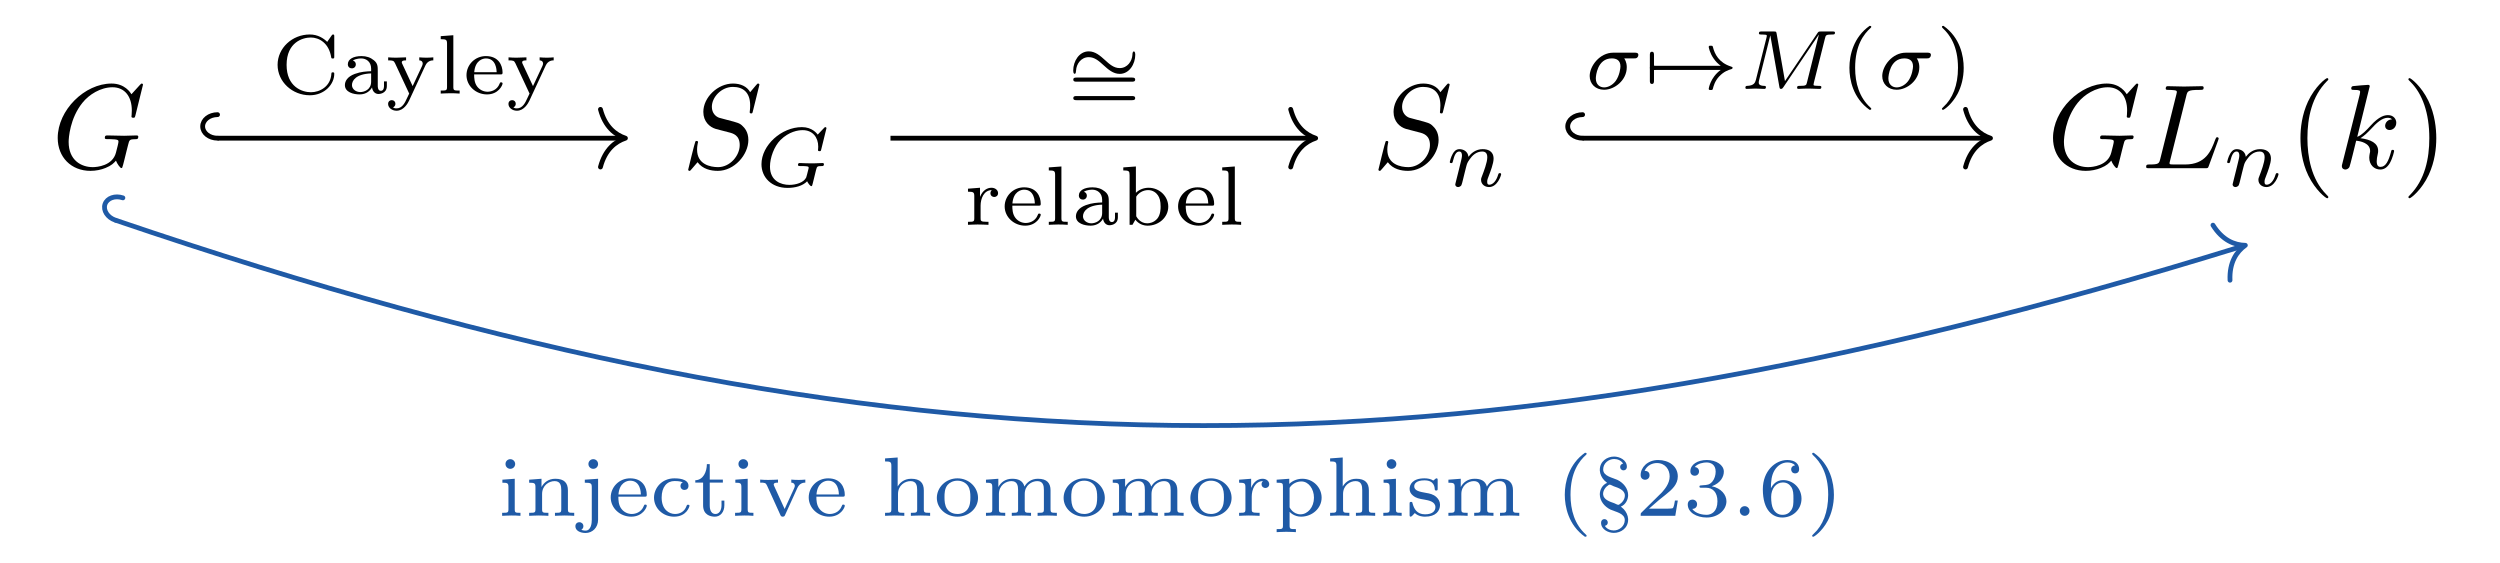
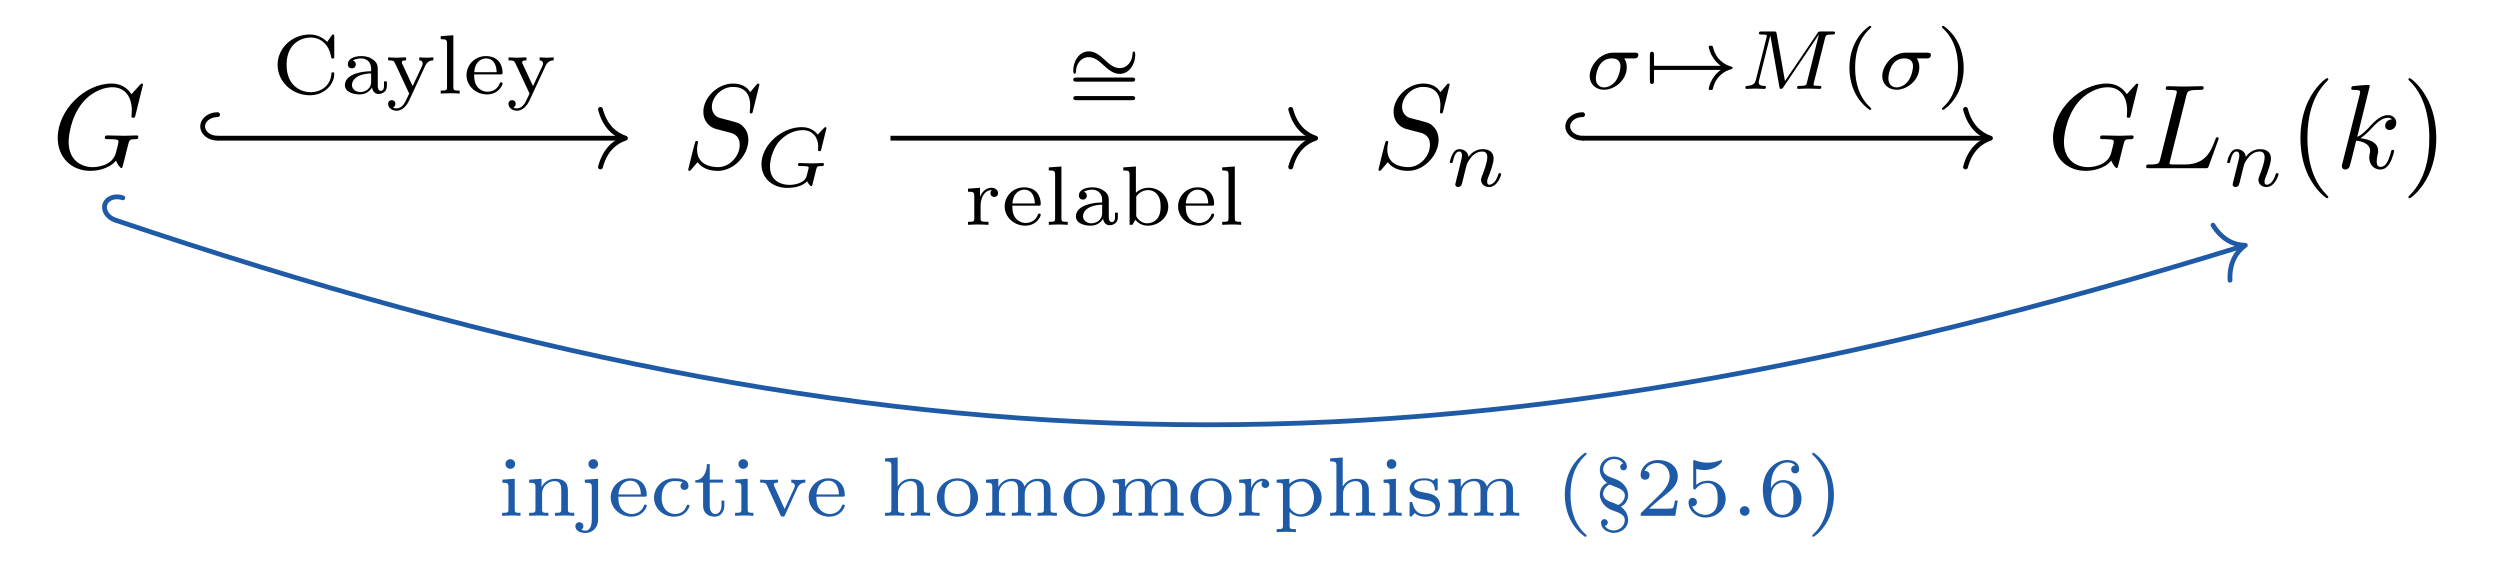
<svg xmlns="http://www.w3.org/2000/svg" version="1.1" width="311.059pt" height="70.014pt" viewBox="-69.011 -69.011 207.373 46.676" data-scale="1.5">
  <defs />
  <g id="page1">
    <g stroke-miterlimit="10" transform="translate(34.67513,-57.54867)scale(0.996264,-0.996264)">
      <g fill="#000" stroke="#000">
        <g stroke-width="0.4">
          <g transform="translate(-104.0752,-2.5)">
            <g stroke="none" transform="scale(-1.00375,1.00375)translate(34.67513,-57.54867)scale(-1,-1)">
              <g stroke="#000" stroke-miterlimit="10" transform="translate(42.88114,-57.54867)scale(0.996264,-0.996264)">
                <g transform="translate(-3.93124,0.0)">
                  <g stroke="none" transform="scale(-1.00375,1.00375)translate(42.88114,-57.54867)scale(-1,-1)">
                    <g fill="#000">
                      <g stroke="none">
                        <path d="M50.453-64.473C50.453-64.503 50.433-64.572 50.343-64.572C50.313-64.572 50.303-64.562 50.194-64.453L49.496-63.686C49.407-63.825 48.948-64.572 47.843-64.572C45.621-64.572 43.379-62.371 43.379-60.059C43.379-58.475 44.485-57.329 46.099-57.329C46.537-57.329 46.986-57.419 47.344-57.569C47.843-57.768 48.032-57.977 48.211-58.176C48.301-57.927 48.56-57.559 48.659-57.559C48.709-57.559 48.729-57.589 48.729-57.598C48.749-57.618 48.849-57.997 48.899-58.206L49.088-58.973C49.128-59.143 49.178-59.312 49.217-59.481C49.327-59.93 49.337-59.95 49.905-59.96C49.955-59.96 50.064-59.97 50.064-60.159C50.064-60.229 50.014-60.268 49.935-60.268C49.706-60.268 49.118-60.239 48.889-60.239C48.58-60.239 47.803-60.268 47.494-60.268C47.404-60.268 47.285-60.268 47.285-60.069C47.285-59.96 47.364-59.96 47.584-59.96C47.593-59.96 47.882-59.96 48.112-59.94C48.371-59.91 48.42-59.88 48.42-59.75C48.42-59.661 48.311-59.212 48.211-58.844C47.932-57.748 46.637-57.638 46.288-57.638C45.332-57.638 44.286-58.206 44.286-59.73C44.286-60.039 44.386-61.683 45.432-62.978C45.97-63.656 46.936-64.263 47.922-64.263C48.938-64.263 49.526-63.496 49.526-62.341C49.526-61.942 49.496-61.932 49.496-61.833S49.606-61.733 49.646-61.733C49.775-61.733 49.775-61.753 49.825-61.932L50.453-64.473Z" />
                      </g>
                    </g>
                  </g>
                </g>
              </g>
              <g stroke="#000" stroke-miterlimit="10" transform="translate(97.64716,-57.54867)scale(0.996264,-0.996264)">
                <g transform="translate(-6.42896,0.0)">
                  <g stroke="none" transform="scale(-1.00375,1.00375)translate(97.64716,-57.54867)scale(-1,-1)">
                    <g fill="#000">
                      <g stroke="none">
                        <path d="M104.073-64.473C104.073-64.503 104.053-64.572 103.963-64.572C103.914-64.572 103.904-64.562 103.784-64.423L103.306-63.855C103.047-64.323 102.529-64.572 101.881-64.572C100.616-64.572 99.421-63.427 99.421-62.221C99.421-61.414 99.949-60.956 100.457-60.806L101.523-60.528C101.891-60.438 102.439-60.288 102.439-59.471C102.439-58.575 101.622-57.638 100.646-57.638C100.008-57.638 98.902-57.858 98.902-59.093C98.902-59.332 98.952-59.571 98.962-59.631C98.972-59.671 98.982-59.681 98.982-59.701C98.982-59.8 98.912-59.81 98.863-59.81S98.793-59.8 98.763-59.77C98.723-59.73 98.165-57.459 98.165-57.429C98.165-57.369 98.215-57.329 98.275-57.329C98.325-57.329 98.335-57.339 98.454-57.479L98.942-58.047C99.371-57.469 100.048-57.329 100.626-57.329C101.981-57.329 103.156-58.655 103.156-59.89C103.156-60.577 102.818-60.916 102.668-61.056C102.439-61.285 102.29-61.325 101.403-61.554C101.184-61.613 100.825-61.713 100.736-61.733C100.467-61.823 100.128-62.112 100.128-62.64C100.128-63.447 100.925-64.293 101.871-64.293C102.698-64.293 103.306-63.865 103.306-62.749C103.306-62.43 103.266-62.251 103.266-62.191C103.266-62.181 103.266-62.092 103.386-62.092C103.485-62.092 103.495-62.122 103.535-62.291L104.073-64.473Z" />
                        <path d="M109.635-60.866C109.635-60.901 109.614-60.957 109.544-60.957C109.496-60.957 109.482-60.943 109.419-60.873L108.91-60.336C108.847-60.42 108.457-60.957 107.599-60.957C105.904-60.957 104.244-59.458 104.244-57.881C104.244-56.8 105.067-55.915 106.406-55.915C107.02-55.915 107.669-56.075 108.031-56.466C108.101-56.312 108.289-56.061 108.373-56.061C108.436-56.061 108.45-56.089 108.484-56.236L108.617-56.773C108.652-56.898 108.749-57.317 108.77-57.4C108.854-57.714 108.861-57.721 109.273-57.728C109.321-57.728 109.426-57.728 109.426-57.874C109.426-57.944 109.377-57.979 109.321-57.979C109.091-57.979 108.798-57.951 108.554-57.951C108.38-57.951 108.15-57.951 107.975-57.958S107.599-57.979 107.424-57.979C107.376-57.979 107.271-57.979 107.271-57.826C107.271-57.728 107.348-57.728 107.522-57.728C107.655-57.728 107.794-57.728 107.927-57.714C108.15-57.693 108.157-57.665 108.157-57.582C108.157-57.554 108.157-57.54 108.108-57.358C108.059-57.163 107.982-56.849 107.954-56.78C107.752-56.354 107.104-56.166 106.56-56.166C105.862-56.166 104.949-56.501 104.949-57.679C104.949-58.425 105.297-59.36 105.813-59.883C106.532-60.594 107.278-60.706 107.669-60.706C108.478-60.706 108.952-60.12 108.952-59.339C108.952-59.144 108.931-59.095 108.931-59.053C108.931-58.962 109.021-58.962 109.056-58.962C109.168-58.962 109.168-58.983 109.203-59.116L109.635-60.866Z" />
                      </g>
                    </g>
                  </g>
                </g>
              </g>
              <g stroke="#000" stroke-miterlimit="10" transform="translate(154.2626,-57.54867)scale(0.996264,-0.996264)">
                <g transform="translate(-5.78763,0.0)">
                  <g stroke="none" transform="scale(-1.00375,1.00375)translate(154.2626,-57.54867)scale(-1,-1)">
                    <g fill="#000">
                      <g stroke="none">
                        <path d="M160.689-64.473C160.689-64.503 160.669-64.572 160.579-64.572C160.529-64.572 160.519-64.562 160.4-64.423L159.921-63.855C159.662-64.323 159.144-64.572 158.497-64.572C157.231-64.572 156.036-63.427 156.036-62.221C156.036-61.414 156.564-60.956 157.072-60.806L158.138-60.528C158.507-60.438 159.055-60.288 159.055-59.471C159.055-58.575 158.238-57.638 157.261-57.638C156.624-57.638 155.518-57.858 155.518-59.093C155.518-59.332 155.568-59.571 155.578-59.631C155.588-59.671 155.598-59.681 155.598-59.701C155.598-59.8 155.528-59.81 155.478-59.81S155.408-59.8 155.378-59.77C155.339-59.73 154.781-57.459 154.781-57.429C154.781-57.369 154.83-57.329 154.89-57.329C154.94-57.329 154.95-57.339 155.07-57.479L155.558-58.047C155.986-57.469 156.664-57.329 157.241-57.329C158.596-57.329 159.772-58.655 159.772-59.89C159.772-60.577 159.433-60.916 159.284-61.056C159.055-61.285 158.905-61.325 158.019-61.554C157.799-61.613 157.441-61.713 157.351-61.733C157.082-61.823 156.743-62.112 156.743-62.64C156.743-63.447 157.54-64.293 158.487-64.293C159.314-64.293 159.921-63.865 159.921-62.749C159.921-62.43 159.882-62.251 159.882-62.191C159.882-62.181 159.882-62.092 160.001-62.092C160.101-62.092 160.111-62.122 160.151-62.291L160.689-64.473Z" />
                        <path d="M161.222-56.494C161.195-56.403 161.153-56.229 161.153-56.208C161.153-56.054 161.278-55.985 161.39-55.985C161.515-55.985 161.627-56.075 161.662-56.138S161.752-56.424 161.787-56.57C161.822-56.703 161.899-57.024 161.941-57.198C161.983-57.351 162.024-57.505 162.059-57.665C162.136-57.951 162.15-58.007 162.352-58.293C162.548-58.572 162.875-58.934 163.398-58.934C163.803-58.934 163.81-58.579 163.81-58.446C163.81-58.028 163.51-57.254 163.398-56.961C163.322-56.766 163.294-56.703 163.294-56.584C163.294-56.215 163.601-55.985 163.956-55.985C164.654-55.985 164.96-56.947 164.96-57.052C164.96-57.142 164.87-57.142 164.849-57.142C164.751-57.142 164.744-57.1 164.716-57.024C164.556-56.466 164.256-56.18 163.977-56.18C163.831-56.18 163.803-56.277 163.803-56.424C163.803-56.584 163.838-56.675 163.963-56.989C164.047-57.205 164.333-57.944 164.333-58.335C164.333-59.011 163.796-59.13 163.426-59.13C162.847-59.13 162.457-58.774 162.248-58.495C162.199-58.976 161.787-59.13 161.501-59.13C161.202-59.13 161.041-58.914 160.951-58.753C160.797-58.495 160.699-58.098 160.699-58.063C160.699-57.972 160.797-57.972 160.818-57.972C160.916-57.972 160.923-57.993 160.971-58.181C161.076-58.593 161.209-58.934 161.481-58.934C161.662-58.934 161.711-58.781 161.711-58.593C161.711-58.46 161.648-58.202 161.599-58.014S161.481-57.54 161.446-57.386L161.222-56.494Z" />
                      </g>
                    </g>
                  </g>
                </g>
              </g>
              <g stroke="#000" stroke-miterlimit="10" transform="translate(221.1158,-57.54867)scale(0.996264,-0.996264)">
                <g transform="translate(-16.70502,0.0)">
                  <g stroke="none" transform="scale(-1.00375,1.00375)translate(221.1158,-57.54867)scale(-1,-1)">
                    <g fill="#000">
                      <g stroke="none">
                        <path d="M228.687-64.473C228.687-64.503 228.667-64.572 228.578-64.572C228.548-64.572 228.538-64.562 228.428-64.453L227.731-63.686C227.641-63.825 227.183-64.572 226.077-64.572C223.855-64.572 221.614-62.371 221.614-60.059C221.614-58.475 222.72-57.329 224.334-57.329C224.772-57.329 225.22-57.419 225.579-57.569C226.077-57.768 226.266-57.977 226.446-58.176C226.535-57.927 226.794-57.559 226.894-57.559C226.944-57.559 226.964-57.589 226.964-57.598C226.984-57.618 227.083-57.997 227.133-58.206L227.322-58.973C227.362-59.143 227.412-59.312 227.452-59.481C227.562-59.93 227.572-59.95 228.139-59.96C228.189-59.96 228.299-59.97 228.299-60.159C228.299-60.229 228.249-60.268 228.169-60.268C227.94-60.268 227.352-60.239 227.123-60.239C226.814-60.239 226.037-60.268 225.728-60.268C225.639-60.268 225.519-60.268 225.519-60.069C225.519-59.96 225.599-59.96 225.818-59.96C225.828-59.96 226.117-59.96 226.346-59.94C226.605-59.91 226.655-59.88 226.655-59.75C226.655-59.661 226.545-59.212 226.446-58.844C226.167-57.748 224.872-57.638 224.523-57.638C223.567-57.638 222.52-58.206 222.52-59.73C222.52-60.039 222.62-61.683 223.666-62.978C224.204-63.656 225.171-64.263 226.157-64.263C227.173-64.263 227.761-63.496 227.761-62.341C227.761-61.942 227.731-61.932 227.731-61.833S227.841-61.733 227.88-61.733C228.01-61.733 228.01-61.753 228.06-61.932L228.687-64.473Z" />
                        <path d="M232.675-63.576C232.765-63.935 232.794-64.044 233.731-64.044C234.03-64.044 234.11-64.044 234.11-64.234C234.11-64.353 234-64.353 233.95-64.353C233.621-64.353 232.804-64.323 232.476-64.323C232.177-64.323 231.45-64.353 231.151-64.353C231.081-64.353 230.961-64.353 230.961-64.154C230.961-64.044 231.051-64.044 231.24-64.044C231.26-64.044 231.45-64.044 231.619-64.024C231.798-64.004 231.888-63.995 231.888-63.865C231.888-63.825 231.878-63.795 231.848-63.676L230.513-58.326C230.413-57.937 230.393-57.858 229.606-57.858C229.437-57.858 229.337-57.858 229.337-57.658C229.337-57.549 229.427-57.549 229.606-57.549H234.219C234.458-57.549 234.468-57.549 234.528-57.718L235.315-59.87C235.355-59.98 235.355-59.999 235.355-60.009C235.355-60.049 235.325-60.119 235.235-60.119S235.136-60.069 235.066-59.91C234.727-58.993 234.289-57.858 232.565-57.858H231.629C231.489-57.858 231.469-57.858 231.41-57.867C231.31-57.877 231.28-57.887 231.28-57.967C231.28-57.997 231.28-58.017 231.33-58.196L232.675-63.576Z" />
                        <path d="M236.58-56.494C236.552-56.403 236.51-56.229 236.51-56.208C236.51-56.054 236.636-55.985 236.747-55.985C236.873-55.985 236.984-56.075 237.019-56.138S237.11-56.424 237.145-56.57C237.18-56.703 237.256-57.024 237.298-57.198C237.34-57.351 237.382-57.505 237.417-57.665C237.493-57.951 237.507-58.007 237.71-58.293C237.905-58.572 238.233-58.934 238.756-58.934C239.16-58.934 239.167-58.579 239.167-58.446C239.167-58.028 238.867-57.254 238.756-56.961C238.679-56.766 238.651-56.703 238.651-56.584C238.651-56.215 238.958-55.985 239.314-55.985C240.011-55.985 240.318-56.947 240.318-57.052C240.318-57.142 240.227-57.142 240.206-57.142C240.109-57.142 240.102-57.1 240.074-57.024C239.913-56.466 239.613-56.18 239.335-56.18C239.188-56.18 239.16-56.277 239.16-56.424C239.16-56.584 239.195-56.675 239.321-56.989C239.404-57.205 239.69-57.944 239.69-58.335C239.69-59.011 239.153-59.13 238.784-59.13C238.205-59.13 237.814-58.774 237.605-58.495C237.556-58.976 237.145-59.13 236.859-59.13C236.559-59.13 236.399-58.914 236.308-58.753C236.154-58.495 236.057-58.098 236.057-58.063C236.057-57.972 236.154-57.972 236.175-57.972C236.273-57.972 236.28-57.993 236.329-58.181C236.433-58.593 236.566-58.934 236.838-58.934C237.019-58.934 237.068-58.781 237.068-58.593C237.068-58.46 237.005-58.202 236.956-58.014S236.838-57.54 236.803-57.386L236.58-56.494Z" />
                        <path d="M244.45-55.158C244.45-55.188 244.45-55.207 244.28-55.377C243.035-56.632 242.716-58.515 242.716-60.039C242.716-61.773 243.095-63.506 244.32-64.752C244.45-64.871 244.45-64.891 244.45-64.921C244.45-64.991 244.41-65.021 244.35-65.021C244.25-65.021 243.354-64.343 242.766-63.078C242.258-61.982 242.138-60.876 242.138-60.039C242.138-59.262 242.248-58.057 242.796-56.931C243.394-55.706 244.25-55.058 244.35-55.058C244.41-55.058 244.45-55.088 244.45-55.158Z" />
                        <path d="M247.886-64.353C247.886-64.363 247.886-64.463 247.756-64.463C247.527-64.463 246.8-64.383 246.541-64.363C246.461-64.353 246.351-64.343 246.351-64.164C246.351-64.044 246.441-64.044 246.591-64.044C247.069-64.044 247.089-63.975 247.089-63.875L247.059-63.676L245.614-57.937C245.574-57.798 245.574-57.778 245.574-57.718C245.574-57.489 245.774-57.439 245.863-57.439C245.993-57.439 246.142-57.529 246.202-57.648C246.252-57.738 246.7-59.581 246.76-59.83C247.099-59.8 247.916-59.641 247.916-58.983C247.916-58.914 247.916-58.874 247.886-58.774C247.866-58.655 247.846-58.535 247.846-58.425C247.846-57.838 248.244-57.439 248.762-57.439C249.061-57.439 249.33-57.598 249.549-57.967C249.798-58.405 249.908-58.953 249.908-58.973C249.908-59.073 249.818-59.073 249.789-59.073C249.689-59.073 249.679-59.033 249.649-58.894C249.45-58.166 249.221-57.658 248.782-57.658C248.593-57.658 248.464-57.768 248.464-58.127C248.464-58.296 248.503-58.525 248.543-58.684C248.583-58.854 248.583-58.894 248.583-58.993C248.583-59.641 247.955-59.93 247.109-60.039C247.417-60.219 247.736-60.537 247.965-60.777C248.444-61.305 248.902-61.733 249.39-61.733C249.45-61.733 249.46-61.733 249.48-61.723C249.599-61.703 249.609-61.703 249.689-61.643C249.709-61.633 249.709-61.623 249.729-61.603C249.251-61.574 249.161-61.185 249.161-61.065C249.161-60.906 249.27-60.717 249.539-60.717C249.798-60.717 250.087-60.936 250.087-61.325C250.087-61.623 249.858-61.952 249.41-61.952C249.131-61.952 248.673-61.872 247.955-61.075C247.617-60.697 247.228-60.298 246.85-60.149L247.886-64.353Z" />
                        <path d="M253.406-60.039C253.406-60.816 253.296-62.022 252.748-63.148C252.151-64.373 251.294-65.021 251.194-65.021C251.134-65.021 251.094-64.981 251.094-64.921C251.094-64.891 251.094-64.871 251.284-64.692C252.26-63.706 252.828-62.122 252.828-60.039C252.828-58.336 252.459-56.582 251.224-55.327C251.094-55.207 251.094-55.188 251.094-55.158C251.094-55.098 251.134-55.058 251.194-55.058C251.294-55.058 252.19-55.735 252.778-57.001C253.286-58.097 253.406-59.202 253.406-60.039Z" />
                      </g>
                    </g>
                  </g>
                </g>
              </g>
            </g>
          </g>
          <g stroke-width="0.4">
            <path d="M-85.962 0H-52.201" fill="none" />
            <g transform="matrix(-1.0,0.0,0.0,1.0,-85.96169,0.0)">
              <g stroke-dasharray="none" stroke-dashoffset="0.0">
                <g stroke-linejoin="miter">
                  <g stroke-linecap="round">
                    <path d="M0 1.96C.685 1.96 1.24 1.521 1.24 .98C1.24 .439 .685 0 0 0" fill="none" />
                  </g>
                </g>
              </g>
            </g>
            <g transform="translate(-52.00146,0.0)">
              <g stroke-dasharray="none" stroke-dashoffset="0.0">
                <g stroke-linecap="round">
                  <g stroke-linejoin="round">
                    <path d="M-2.08 2.4C-1.7 .96-.853 .28 0 0C-.853-.28-1.7-.96-2.08-2.4" fill="none" />
                  </g>
                </g>
              </g>
            </g>
            <g transform="translate(-81.4523,3.71385)">
              <g stroke="none" transform="scale(-1.00375,1.00375)translate(34.67513,-57.54867)scale(-1,-1)">
                <g fill="#000">
                  <g stroke="none">
                    <path d="M39.864-62.27C39.864-62.389 39.864-62.451 39.766-62.451C39.738-62.451 39.703-62.451 39.647-62.368L39.278-61.838C38.985-62.13 38.504-62.451 37.834-62.451C36.37-62.451 35.163-61.322 35.163-59.934C35.163-58.518 36.391-57.409 37.834-57.409C39.069-57.409 39.864-58.33 39.864-59.181C39.864-59.257 39.857-59.313 39.745-59.313C39.703-59.313 39.634-59.313 39.627-59.222C39.571-58.1 38.622-57.66 37.932-57.66C37.186-57.66 35.91-58.114 35.91-59.927C35.91-61.817 37.262-62.2 37.918-62.2C38.608-62.2 39.431-61.74 39.613-60.54C39.627-60.457 39.689-60.457 39.738-60.457C39.864-60.457 39.864-60.499 39.864-60.638V-62.27Z" />
                    <path d="M43.472-59.418C43.472-59.787 43.472-60.052 43.152-60.31C42.866-60.547 42.531-60.659 42.12-60.659C41.457-60.659 40.99-60.408 40.99-59.983C40.99-59.759 41.143-59.641 41.325-59.641C41.513-59.641 41.652-59.78 41.652-59.969C41.652-60.087 41.597-60.234 41.408-60.289C41.659-60.464 42.064-60.464 42.106-60.464C42.496-60.464 42.922-60.206 42.922-59.62V-59.404C42.538-59.39 42.078-59.369 41.569-59.181C40.941-58.95 40.746-58.567 40.746-58.253C40.746-57.653 41.471-57.479 41.966-57.479C42.524-57.479 42.852-57.793 42.998-58.065C43.026-57.779 43.214-57.514 43.535-57.514C43.549-57.514 44.226-57.514 44.226-58.176V-58.56H43.989V-58.183C43.989-58.114 43.989-57.779 43.731-57.779S43.472-58.107 43.472-58.197V-59.418ZM42.922-58.532C42.922-57.862 42.336-57.674 42.022-57.674C41.666-57.674 41.332-57.911 41.332-58.253C41.332-58.637 41.666-59.174 42.922-59.222V-58.532Z" />
                    <path d="M47.418-59.871C47.613-60.296 47.968-60.303 48.08-60.303V-60.554C47.885-60.54 47.752-60.527 47.55-60.527C47.362-60.527 47.104-60.533 46.915-60.554V-60.303C47.146-60.289 47.201-60.15 47.201-60.038C47.201-59.955 47.166-59.892 47.139-59.822L46.365-58.169L45.507-60.01C45.486-60.052 45.465-60.094 45.465-60.143C45.465-60.303 45.702-60.303 45.821-60.303V-60.554C45.716-60.547 45.214-60.527 45.019-60.527C44.809-60.527 44.537-60.533 44.335-60.554V-60.303C44.726-60.303 44.802-60.282 44.907-60.059L46.079-57.549C46.016-57.409 45.946-57.277 45.883-57.137C45.73-56.802 45.507-56.321 45.032-56.321C44.858-56.321 44.802-56.356 44.733-56.405C44.74-56.405 44.935-56.475 44.935-56.705C44.935-56.879 44.809-57.005 44.635-57.005C44.454-57.005 44.328-56.879 44.328-56.698C44.328-56.37 44.656-56.126 45.032-56.126C45.625-56.126 45.967-56.747 46.065-56.956L47.418-59.871Z" />
                    <path d="M49.741-62.389L48.695-62.312V-62.061C49.162-62.061 49.218-62.012 49.218-61.67V-58.1C49.218-57.8 49.148-57.8 48.695-57.8V-57.549C48.709-57.549 49.197-57.577 49.476-57.577C49.741-57.577 49.999-57.57 50.264-57.549V-57.8C49.811-57.8 49.741-57.8 49.741-58.1V-62.389Z" />
                    <path d="M53.629-59.139C53.775-59.139 53.824-59.139 53.824-59.292C53.824-59.906 53.482-60.659 52.443-60.659C51.529-60.659 50.832-59.934 50.832-59.076C50.832-58.19 51.606-57.479 52.534-57.479C53.475-57.479 53.824-58.232 53.824-58.386C53.824-58.413 53.81-58.483 53.705-58.483C53.615-58.483 53.601-58.441 53.58-58.372C53.364-57.807 52.834-57.702 52.583-57.702C52.255-57.702 51.941-57.849 51.732-58.114C51.474-58.441 51.467-58.867 51.467-59.139H53.629ZM51.474-59.32C51.55-60.303 52.178-60.464 52.443-60.464C53.301-60.464 53.329-59.494 53.336-59.32H51.474Z" />
                    <path d="M57.401-59.871C57.596-60.296 57.952-60.303 58.064-60.303V-60.554C57.868-60.54 57.736-60.527 57.534-60.527C57.345-60.527 57.087-60.533 56.899-60.554V-60.303C57.129-60.289 57.185-60.15 57.185-60.038C57.185-59.955 57.15-59.892 57.122-59.822L56.348-58.169L55.49-60.01C55.469-60.052 55.448-60.094 55.448-60.143C55.448-60.303 55.685-60.303 55.804-60.303V-60.554C55.699-60.547 55.197-60.527 55.002-60.527C54.793-60.527 54.521-60.533 54.319-60.554V-60.303C54.709-60.303 54.786-60.282 54.89-60.059L56.062-57.549C55.999-57.409 55.93-57.277 55.867-57.137C55.713-56.802 55.49-56.321 55.016-56.321C54.842-56.321 54.786-56.356 54.716-56.405C54.723-56.405 54.918-56.475 54.918-56.705C54.918-56.879 54.793-57.005 54.618-57.005C54.437-57.005 54.312-56.879 54.312-56.698C54.312-56.37 54.639-56.126 55.016-56.126C55.609-56.126 55.95-56.747 56.048-56.956L57.401-59.871Z" />
                  </g>
                </g>
              </g>
            </g>
          </g>
          <g stroke-width="0.4">
            <g fill="#1f5aa6" stroke="#1f5aa6">
-               <path d="M-94.475-6.824C-29.538-28.931 16.159-29.569 82.683-8.978" fill="none" />
-               <g transform="matrix(-0.94661,0.32225,0.32225,0.94661,-94.47534,-6.82373)">
+               <path d="M-94.481-6.82C-29.038-28.897 16.442-29.426 82.682-8.978" fill="none" />
+               <g transform="matrix(-0.94714,0.3207,0.3207,0.94714,-94.47458,-6.82149)">
                <g stroke-dasharray="none" stroke-dashoffset="0.0">
                  <g stroke-linejoin="miter">
                    <g stroke-linecap="round">
                      <path d="M0 1.96C.685 1.96 1.24 1.521 1.24 .98C1.24 .439 .685 0 0 0" fill="none" />
                    </g>
                  </g>
                </g>
              </g>
-               <g transform="matrix(0.95523,0.29567,-0.29567,0.95523,82.87358,-8.91885)">
+               <g transform="matrix(0.95523,0.29567,-0.29567,0.95523,82.8736,-8.91885)">
                <g stroke-dasharray="none" stroke-dashoffset="0.0">
                  <g stroke-linecap="round">
                    <g stroke-linejoin="round">
                      <path d="M-2.08 2.4C-1.7 .96-.853 .28 0 0C-.853-.28-1.7-.96-2.08-2.4" fill="none" />
                    </g>
                  </g>
                </g>
              </g>
              <g transform="translate(-62.65941,-31.443)">
                <g stroke="none" transform="scale(-1.00375,1.00375)translate(34.67513,-57.54867)scale(-1,-1)">
                  <g fill="#1f5aa6">
                    <g stroke="none">
                      <g fill="#1f5aa6">
                        <path d="M36.147-61.852C36.147-62.054 35.979-62.249 35.742-62.249C35.533-62.249 35.345-62.082 35.345-61.852C35.345-61.6 35.547-61.447 35.742-61.447C35.965-61.447 36.147-61.621 36.147-61.852ZM35.087-60.547V-60.296C35.526-60.296 35.589-60.255 35.589-59.913V-58.1C35.589-57.8 35.519-57.8 35.066-57.8V-57.549C35.08-57.549 35.568-57.577 35.847-57.577C36.091-57.577 36.342-57.57 36.586-57.549V-57.8C36.181-57.8 36.112-57.8 36.112-58.093V-60.624L35.087-60.547Z" />
                        <path d="M40.522-59.662C40.522-60.268 40.222-60.624 39.476-60.624C38.904-60.624 38.535-60.31 38.339-59.948H38.332V-60.624L37.307-60.547V-60.296C37.774-60.296 37.83-60.248 37.83-59.906V-58.1C37.83-57.8 37.76-57.8 37.307-57.8V-57.549C37.321-57.549 37.809-57.577 38.102-57.577C38.36-57.577 38.841-57.556 38.904-57.549V-57.8C38.451-57.8 38.381-57.8 38.381-58.1V-59.355C38.381-60.087 38.96-60.429 39.42-60.429C39.908-60.429 39.971-60.045 39.971-59.69V-58.1C39.971-57.8 39.901-57.8 39.448-57.8V-57.549C39.462-57.549 39.95-57.577 40.243-57.577C40.501-57.577 40.982-57.556 41.045-57.549V-57.8C40.592-57.8 40.522-57.8 40.522-58.1V-59.662Z" />
                        <path d="M43.025-61.845C43.025-62.089 42.83-62.249 42.628-62.249C42.384-62.249 42.223-62.054 42.223-61.852C42.223-61.607 42.419-61.447 42.621-61.447C42.865-61.447 43.025-61.642 43.025-61.845ZM41.924-60.547V-60.296C42.44-60.296 42.502-60.248 42.502-59.906V-57.214C42.502-56.949 42.447-56.321 41.979-56.321C41.958-56.321 41.791-56.321 41.631-56.391C41.645-56.398 41.805-56.482 41.805-56.691C41.805-56.879 41.666-57.019 41.477-57.019C41.275-57.019 41.142-56.879 41.142-56.684C41.142-56.307 41.561-56.126 41.986-56.126C42.551-56.126 43.025-56.565 43.025-57.228V-60.624L41.924-60.547Z" />
                        <path d="M46.869-59.139C47.016-59.139 47.064-59.139 47.064-59.292C47.064-59.906 46.723-60.659 45.684-60.659C44.77-60.659 44.073-59.934 44.073-59.076C44.073-58.19 44.847-57.479 45.774-57.479C46.716-57.479 47.064-58.232 47.064-58.386C47.064-58.413 47.051-58.483 46.946-58.483C46.855-58.483 46.841-58.441 46.82-58.372C46.604-57.807 46.074-57.702 45.823-57.702C45.495-57.702 45.182-57.849 44.972-58.114C44.714-58.441 44.707-58.867 44.707-59.139H46.869ZM44.714-59.32C44.791-60.303 45.419-60.464 45.684-60.464C46.541-60.464 46.569-59.494 46.576-59.32H44.714Z" />
                        <path d="M50.056-60.331C49.93-60.275 49.861-60.164 49.861-60.024C49.861-59.836 49.993-59.697 50.188-59.697C50.377-59.697 50.523-59.815 50.523-60.038C50.523-60.659 49.554-60.659 49.358-60.659C48.312-60.659 47.664-59.857 47.664-59.055C47.664-58.176 48.41-57.479 49.324-57.479C50.363-57.479 50.607-58.302 50.607-58.386S50.516-58.469 50.488-58.469C50.398-58.469 50.391-58.448 50.356-58.351C50.202-57.918 49.833-57.702 49.407-57.702C48.926-57.702 48.298-58.058 48.298-59.062C48.298-59.948 48.731-60.436 49.379-60.436C49.47-60.436 49.805-60.436 50.056-60.331Z" />
                        <path d="M52.287-60.303H53.375V-60.554H52.287V-61.838H52.05C52.043-61.21 51.757-60.52 51.088-60.499V-60.303H51.736V-58.42C51.736-57.639 52.322-57.479 52.712-57.479C53.18-57.479 53.5-57.876 53.5-58.427V-58.811H53.263V-58.434C53.263-57.96 53.04-57.702 52.768-57.702C52.287-57.702 52.287-58.288 52.287-58.413V-60.303Z" />
                        <path d="M55.47-61.852C55.47-62.054 55.303-62.249 55.066-62.249C54.856-62.249 54.668-62.082 54.668-61.852C54.668-61.6 54.87-61.447 55.066-61.447C55.289-61.447 55.47-61.621 55.47-61.852ZM54.41-60.547V-60.296C54.849-60.296 54.912-60.255 54.912-59.913V-58.1C54.912-57.8 54.842-57.8 54.389-57.8V-57.549C54.403-57.549 54.891-57.577 55.17-57.577C55.414-57.577 55.665-57.57 55.909-57.549V-57.8C55.505-57.8 55.435-57.8 55.435-58.093V-60.624L54.41-60.547Z" />
                        <path d="M59.56-59.871C59.755-60.296 60.104-60.303 60.215-60.303V-60.554C60.041-60.54 59.86-60.527 59.685-60.527C59.497-60.527 59.239-60.533 59.051-60.554V-60.303C59.343-60.289 59.343-60.059 59.343-60.038C59.343-60.003 59.337-59.934 59.288-59.836L58.5-58.114L57.635-60.01C57.635-60.017 57.593-60.094 57.593-60.143C57.593-60.303 57.83-60.303 57.949-60.303V-60.554C57.935-60.554 57.44-60.527 57.154-60.527C56.944-60.527 56.672-60.533 56.47-60.554V-60.303C56.854-60.303 56.938-60.289 57.042-60.052L58.144-57.625C58.179-57.542 58.221-57.479 58.339-57.479C58.472-57.479 58.5-57.542 58.535-57.618L59.56-59.871Z" />
                        <path d="M63.294-59.139C63.44-59.139 63.489-59.139 63.489-59.292C63.489-59.906 63.147-60.659 62.108-60.659C61.195-60.659 60.497-59.934 60.497-59.076C60.497-58.19 61.271-57.479 62.199-57.479C63.14-57.479 63.489-58.232 63.489-58.386C63.489-58.413 63.475-58.483 63.371-58.483C63.28-58.483 63.266-58.441 63.245-58.372C63.029-57.807 62.499-57.702 62.248-57.702C61.92-57.702 61.606-57.849 61.397-58.114C61.139-58.441 61.132-58.867 61.132-59.139H63.294ZM61.139-59.32C61.216-60.303 61.843-60.464 62.108-60.464C62.966-60.464 62.994-59.494 63.001-59.32H61.139Z" />
                        <path d="M70.044-59.662C70.044-60.268 69.744-60.624 68.997-60.624C68.377-60.624 68.035-60.255 67.882-59.99H67.875V-62.389L66.829-62.312V-62.061C67.296-62.061 67.352-62.012 67.352-61.67V-58.1C67.352-57.8 67.282-57.8 66.829-57.8V-57.549C66.843-57.549 67.331-57.577 67.624-57.577C67.882-57.577 68.363-57.556 68.426-57.549V-57.8C67.972-57.8 67.903-57.8 67.903-58.1V-59.355C67.903-60.087 68.481-60.429 68.942-60.429C69.43-60.429 69.493-60.045 69.493-59.69V-58.1C69.493-57.8 69.423-57.8 68.97-57.8V-57.549C68.983-57.549 69.472-57.577 69.765-57.577C70.023-57.577 70.504-57.556 70.567-57.549V-57.8C70.113-57.8 70.044-57.8 70.044-58.1V-59.662Z" />
                        <path d="M74.541-59.034C74.541-59.906 73.795-60.659 72.833-60.659S71.124-59.906 71.124-59.034C71.124-58.169 71.891-57.479 72.833-57.479S74.541-58.169 74.541-59.034ZM72.833-57.702C72.575-57.702 72.198-57.786 71.968-58.128C71.78-58.413 71.759-58.776 71.759-59.097C71.759-59.397 71.766-59.808 72.01-60.108C72.184-60.31 72.477-60.464 72.833-60.464C73.244-60.464 73.537-60.268 73.691-60.052C73.886-59.78 73.907-59.432 73.907-59.097S73.886-58.393 73.684-58.107C73.495-57.842 73.174-57.702 72.833-57.702Z" />
                        <path d="M80.556-59.662C80.556-60.268 80.256-60.624 79.51-60.624C78.959-60.624 78.582-60.324 78.394-59.976C78.255-60.471 77.878-60.624 77.369-60.624C76.797-60.624 76.427-60.31 76.232-59.948H76.225V-60.624L75.2-60.547V-60.296C75.667-60.296 75.723-60.248 75.723-59.906V-58.1C75.723-57.8 75.653-57.8 75.2-57.8V-57.549C75.214-57.549 75.702-57.577 75.995-57.577C76.253-57.577 76.734-57.556 76.797-57.549V-57.8C76.344-57.8 76.274-57.8 76.274-58.1V-59.355C76.274-60.087 76.853-60.429 77.313-60.429C77.801-60.429 77.864-60.045 77.864-59.69V-58.1C77.864-57.8 77.794-57.8 77.341-57.8V-57.549C77.355-57.549 77.843-57.577 78.136-57.577C78.394-57.577 78.875-57.556 78.938-57.549V-57.8C78.485-57.8 78.415-57.8 78.415-58.1V-59.355C78.415-60.087 78.994-60.429 79.454-60.429C79.942-60.429 80.005-60.045 80.005-59.69V-58.1C80.005-57.8 79.935-57.8 79.482-57.8V-57.549C79.496-57.549 79.984-57.577 80.277-57.577C80.535-57.577 81.016-57.556 81.079-57.549V-57.8C80.626-57.8 80.556-57.8 80.556-58.1V-59.662Z" />
                        <path d="M85.058-59.034C85.058-59.906 84.311-60.659 83.349-60.659S81.64-59.906 81.64-59.034C81.64-58.169 82.407-57.479 83.349-57.479S85.058-58.169 85.058-59.034ZM83.349-57.702C83.091-57.702 82.714-57.786 82.484-58.128C82.296-58.413 82.275-58.776 82.275-59.097C82.275-59.397 82.282-59.808 82.526-60.108C82.7-60.31 82.993-60.464 83.349-60.464C83.76-60.464 84.053-60.268 84.207-60.052C84.402-59.78 84.423-59.432 84.423-59.097S84.402-58.393 84.2-58.107C84.011-57.842 83.691-57.702 83.349-57.702Z" />
                        <path d="M91.072-59.662C91.072-60.268 90.772-60.624 90.026-60.624C89.475-60.624 89.098-60.324 88.91-59.976C88.771-60.471 88.394-60.624 87.885-60.624C87.313-60.624 86.944-60.31 86.748-59.948H86.741V-60.624L85.716-60.547V-60.296C86.183-60.296 86.239-60.248 86.239-59.906V-58.1C86.239-57.8 86.169-57.8 85.716-57.8V-57.549C85.73-57.549 86.218-57.577 86.511-57.577C86.769-57.577 87.25-57.556 87.313-57.549V-57.8C86.86-57.8 86.79-57.8 86.79-58.1V-59.355C86.79-60.087 87.369-60.429 87.829-60.429C88.317-60.429 88.38-60.045 88.38-59.69V-58.1C88.38-57.8 88.31-57.8 87.857-57.8V-57.549C87.871-57.549 88.359-57.577 88.652-57.577C88.91-57.577 89.391-57.556 89.454-57.549V-57.8C89.001-57.8 88.931-57.8 88.931-58.1V-59.355C88.931-60.087 89.51-60.429 89.97-60.429C90.458-60.429 90.521-60.045 90.521-59.69V-58.1C90.521-57.8 90.451-57.8 89.998-57.8V-57.549C90.012-57.549 90.5-57.577 90.793-57.577C91.051-57.577 91.532-57.556 91.595-57.549V-57.8C91.142-57.8 91.072-57.8 91.072-58.1V-59.662Z" />
                        <path d="M95.574-59.034C95.574-59.906 94.827-60.659 93.865-60.659S92.157-59.906 92.157-59.034C92.157-58.169 92.924-57.479 93.865-57.479S95.574-58.169 95.574-59.034ZM93.865-57.702C93.607-57.702 93.23-57.786 93-58.128C92.812-58.413 92.791-58.776 92.791-59.097C92.791-59.397 92.798-59.808 93.042-60.108C93.217-60.31 93.509-60.464 93.865-60.464C94.277-60.464 94.569-60.268 94.723-60.052C94.918-59.78 94.939-59.432 94.939-59.097S94.918-58.393 94.716-58.107C94.528-57.842 94.207-57.702 93.865-57.702Z" />
                        <path d="M97.244-59.139C97.244-59.725 97.516-60.429 98.178-60.429C98.115-60.38 98.059-60.289 98.059-60.178C98.059-59.948 98.241-59.857 98.373-59.857C98.541-59.857 98.694-59.969 98.694-60.178C98.694-60.415 98.471-60.624 98.143-60.624C97.794-60.624 97.411-60.408 97.202-59.878H97.195V-60.624L96.197-60.547V-60.296C96.665-60.296 96.721-60.248 96.721-59.906V-58.1C96.721-57.8 96.651-57.8 96.197-57.8V-57.549C96.232-57.549 96.707-57.577 96.992-57.577C97.292-57.577 97.599-57.563 97.899-57.549V-57.8H97.76C97.244-57.8 97.244-57.876 97.244-58.114V-59.139Z" />
                        <path d="M100.908-56.447C100.455-56.447 100.385-56.447 100.385-56.747V-57.883C100.42-57.849 100.747-57.479 101.333-57.479C102.254-57.479 103.042-58.169 103.042-59.055C103.042-59.913 102.33-60.624 101.445-60.624C101.047-60.624 100.643-60.478 100.357-60.199V-60.624L99.311-60.547V-60.296C99.799-60.296 99.834-60.261 99.834-59.969V-56.747C99.834-56.447 99.764-56.447 99.311-56.447V-56.196C99.325-56.196 99.813-56.224 100.106-56.224C100.364-56.224 100.845-56.203 100.908-56.196V-56.447ZM100.385-59.871C100.594-60.22 100.998-60.401 101.368-60.401C101.954-60.401 102.407-59.787 102.407-59.055C102.407-58.26 101.884-57.674 101.291-57.674C100.678-57.674 100.406-58.211 100.385-58.253V-59.871Z" />
                        <path d="M106.961-59.662C106.961-60.268 106.661-60.624 105.915-60.624C105.294-60.624 104.952-60.255 104.799-59.99H104.792V-62.389L103.746-62.312V-62.061C104.213-62.061 104.269-62.012 104.269-61.67V-58.1C104.269-57.8 104.199-57.8 103.746-57.8V-57.549C103.76-57.549 104.248-57.577 104.541-57.577C104.799-57.577 105.28-57.556 105.343-57.549V-57.8C104.89-57.8 104.82-57.8 104.82-58.1V-59.355C104.82-60.087 105.399-60.429 105.859-60.429C106.347-60.429 106.41-60.045 106.41-59.69V-58.1C106.41-57.8 106.34-57.8 105.887-57.8V-57.549C105.901-57.549 106.389-57.577 106.682-57.577C106.94-57.577 107.421-57.556 107.484-57.549V-57.8C107.031-57.8 106.961-57.8 106.961-58.1V-59.662Z" />
                        <path d="M109.241-61.852C109.241-62.054 109.074-62.249 108.836-62.249C108.627-62.249 108.439-62.082 108.439-61.852C108.439-61.6 108.641-61.447 108.836-61.447C109.06-61.447 109.241-61.621 109.241-61.852ZM108.181-60.547V-60.296C108.62-60.296 108.683-60.255 108.683-59.913V-58.1C108.683-57.8 108.613-57.8 108.16-57.8V-57.549C108.174-57.549 108.662-57.577 108.941-57.577C109.185-57.577 109.436-57.57 109.68-57.549V-57.8C109.276-57.8 109.206-57.8 109.206-58.093V-60.624L108.181-60.547Z" />
                        <path d="M112.668-60.478C112.668-60.596 112.668-60.659 112.57-60.659C112.536-60.659 112.522-60.659 112.431-60.575C112.417-60.568 112.347-60.506 112.305-60.471C112.096-60.617 111.831-60.659 111.573-60.659C110.576-60.659 110.339-60.136 110.339-59.787C110.339-59.564 110.436-59.383 110.604-59.243C110.869-59.013 111.134-58.964 111.566-58.895C111.915-58.832 112.48-58.734 112.48-58.267C112.48-57.995 112.291-57.674 111.622-57.674S110.708-58.114 110.583-58.588C110.562-58.678 110.555-58.706 110.457-58.706C110.339-58.706 110.339-58.658 110.339-58.518V-57.66C110.339-57.542 110.339-57.479 110.436-57.479C110.499-57.479 110.632-57.625 110.771-57.779C111.078-57.493 111.455-57.479 111.622-57.479C112.529-57.479 112.863-57.967 112.863-58.462C112.863-58.727 112.745-58.936 112.563-59.104C112.298-59.348 111.978-59.404 111.734-59.446C111.176-59.543 110.722-59.627 110.722-59.996C110.722-60.22 110.911-60.492 111.573-60.492C112.382-60.492 112.417-59.927 112.431-59.725C112.438-59.648 112.522-59.648 112.549-59.648C112.668-59.648 112.668-59.697 112.668-59.829V-60.478Z" />
                        <path d="M118.914-59.662C118.914-60.268 118.614-60.624 117.868-60.624C117.317-60.624 116.94-60.324 116.752-59.976C116.612-60.471 116.236-60.624 115.727-60.624C115.155-60.624 114.785-60.31 114.59-59.948H114.583V-60.624L113.558-60.547V-60.296C114.025-60.296 114.081-60.248 114.081-59.906V-58.1C114.081-57.8 114.011-57.8 113.558-57.8V-57.549C113.572-57.549 114.06-57.577 114.353-57.577C114.611-57.577 115.092-57.556 115.155-57.549V-57.8C114.701-57.8 114.632-57.8 114.632-58.1V-59.355C114.632-60.087 115.211-60.429 115.671-60.429C116.159-60.429 116.222-60.045 116.222-59.69V-58.1C116.222-57.8 116.152-57.8 115.699-57.8V-57.549C115.713-57.549 116.201-57.577 116.494-57.577C116.752-57.577 117.233-57.556 117.296-57.549V-57.8C116.842-57.8 116.773-57.8 116.773-58.1V-59.355C116.773-60.087 117.352-60.429 117.812-60.429C118.3-60.429 118.363-60.045 118.363-59.69V-58.1C118.363-57.8 118.293-57.8 117.84-57.8V-57.549C117.854-57.549 118.342-57.577 118.635-57.577C118.893-57.577 119.374-57.556 119.437-57.549V-57.8C118.983-57.8 118.914-57.8 118.914-58.1V-59.662Z" />
                        <path d="M124.886-62.779C123.561-61.845 123.212-60.366 123.212-59.299C123.212-58.316 123.505-56.789 124.886-55.812C124.942-55.812 125.026-55.812 125.026-55.896C125.026-55.938 125.005-55.952 124.956-56C124.028-56.837 123.687-58.023 123.687-59.292C123.687-61.175 124.405-62.096 124.977-62.612C125.005-62.64 125.026-62.661 125.026-62.695C125.026-62.779 124.942-62.779 124.886-62.779Z" />
                        <path d="M126.723-60.282C126.326-60.129 126.117-59.697 126.117-59.334C126.117-58.776 126.514-58.302 127.009-58.065C127.414-57.876 128.188-57.765 128.188-57.2C128.188-56.684 127.728-56.335 127.274-56.335C126.988-56.335 126.688-56.461 126.535-56.719C126.668-56.747 126.779-56.837 126.779-56.991S126.668-57.277 126.5-57.277C126.347-57.277 126.221-57.172 126.221-56.977C126.221-56.412 126.835-56.133 127.281-56.133C127.86-56.133 128.467-56.524 128.467-57.235V-57.291C128.446-57.597 128.306-57.883 128.097-58.107C128.02-58.183 127.937-58.246 127.86-58.316C128.258-58.469 128.467-58.902 128.467-59.264C128.467-59.822 128.069-60.296 127.574-60.533C127.17-60.722 126.396-60.833 126.396-61.398C126.396-61.914 126.856-62.263 127.309-62.263C127.595-62.263 127.895-62.137 128.048-61.879C127.916-61.852 127.804-61.761 127.804-61.607S127.916-61.322 128.083-61.322C128.237-61.322 128.362-61.426 128.362-61.621C128.362-62.186 127.748-62.465 127.302-62.465C126.723-62.465 126.117-62.075 126.117-61.363V-61.308C126.138-61.001 126.277-60.715 126.486-60.492C126.563-60.415 126.647-60.352 126.723-60.282ZM126.396-59.292C126.396-59.313 126.389-59.341 126.389-59.362C126.389-59.676 126.605-59.955 126.849-60.108C126.87-60.115 126.898-60.136 126.926-60.136H126.94C127.009-60.136 127.17-60.045 127.267-60.003C127.651-59.871 128.195-59.69 128.195-59.236C128.195-58.923 127.979-58.644 127.735-58.49C127.714-58.483 127.686-58.462 127.658-58.462H127.644C127.574-58.462 127.414-58.553 127.316-58.595C126.953-58.72 126.444-58.888 126.396-59.292Z" />
                        <path d="M132.587-58.818H132.35C132.329-58.664 132.259-58.253 132.169-58.183C132.113-58.141 131.576-58.141 131.478-58.141H130.195C130.927-58.79 131.171-58.985 131.59-59.313C132.106-59.725 132.587-60.157 132.587-60.819C132.587-61.663 131.848-62.179 130.955-62.179C130.09-62.179 129.505-61.573 129.505-60.931C129.505-60.575 129.804-60.54 129.874-60.54C130.042-60.54 130.244-60.659 130.244-60.91C130.244-61.036 130.195-61.28 129.832-61.28C130.049-61.775 130.523-61.928 130.851-61.928C131.548-61.928 131.911-61.384 131.911-60.819C131.911-60.213 131.478-59.731 131.255-59.48L129.574-57.821C129.505-57.758 129.505-57.744 129.505-57.549H132.378L132.587-58.818Z" />
-                         <path d="M134.94-59.878C135.484-59.878 135.875-59.501 135.875-58.755C135.875-57.89 135.373-57.632 134.968-57.632C134.689-57.632 134.076-57.709 133.783-58.121C134.11-58.134 134.187-58.365 134.187-58.511C134.187-58.734 134.02-58.895 133.804-58.895C133.608-58.895 133.413-58.776 133.413-58.49C133.413-57.835 134.138-57.409 134.982-57.409C135.952-57.409 136.621-58.058 136.621-58.755C136.621-59.299 136.175-59.843 135.408-60.003C136.14-60.268 136.405-60.792 136.405-61.217C136.405-61.768 135.77-62.179 134.996-62.179S133.629-61.803 133.629-61.245C133.629-61.008 133.783-60.875 133.992-60.875C134.208-60.875 134.348-61.036 134.348-61.231C134.348-61.433 134.208-61.58 133.992-61.594C134.236-61.9 134.717-61.977 134.975-61.977C135.289-61.977 135.728-61.824 135.728-61.217C135.728-60.924 135.631-60.603 135.449-60.387C135.219-60.122 135.024-60.108 134.675-60.087C134.501-60.073 134.487-60.073 134.452-60.066C134.438-60.066 134.382-60.052 134.382-59.976C134.382-59.878 134.445-59.878 134.564-59.878H134.94Z" />
+                         <path d="M134.117-61.44C134.473-61.349 134.682-61.349 134.794-61.349C135.714-61.349 136.258-61.977 136.258-62.082C136.258-62.158 136.21-62.179 136.175-62.179C136.161-62.179 136.147-62.179 136.119-62.158C135.952-62.096 135.582-61.956 135.066-61.956C134.871-61.956 134.501-61.97 134.048-62.144C133.978-62.179 133.964-62.179 133.957-62.179C133.866-62.179 133.866-62.103 133.866-61.991V-59.934C133.866-59.815 133.866-59.731 133.978-59.731C134.041-59.731 134.048-59.745 134.117-59.829C134.417-60.213 134.843-60.268 135.087-60.268C135.505-60.268 135.694-59.934 135.728-59.878C135.854-59.648 135.896-59.383 135.896-58.978C135.896-58.769 135.896-58.358 135.687-58.051C135.512-57.8 135.212-57.632 134.871-57.632C134.417-57.632 133.95-57.883 133.776-58.344C134.041-58.323 134.173-58.497 134.173-58.685C134.173-58.985 133.915-59.041 133.825-59.041C133.811-59.041 133.476-59.041 133.476-58.664C133.476-58.037 134.048-57.409 134.885-57.409C135.777-57.409 136.558-58.072 136.558-58.95C136.558-59.738 135.959-60.464 135.094-60.464C134.787-60.464 134.424-60.387 134.117-60.122V-61.44Z" />
                        <path d="M138.535-57.946C138.535-58.19 138.34-58.351 138.137-58.351C137.893-58.351 137.733-58.155 137.733-57.953C137.733-57.709 137.928-57.549 138.131-57.549C138.375-57.549 138.535-57.744 138.535-57.946Z" />
                        <path d="M140.309-59.829C140.309-60.401 140.358-60.917 140.623-61.342C140.86-61.719 141.237-61.977 141.683-61.977C141.892-61.977 142.171-61.921 142.311-61.733C142.136-61.719 141.99-61.6 141.99-61.398C141.99-61.224 142.108-61.07 142.318-61.07S142.652-61.21 142.652-61.412C142.652-61.817 142.36-62.179 141.669-62.179C140.665-62.179 139.64-61.259 139.64-59.759C139.64-57.953 140.491-57.409 141.258-57.409C142.108-57.409 142.848-58.058 142.848-58.971C142.848-59.857 142.143-60.513 141.327-60.513C140.77-60.513 140.463-60.143 140.309-59.829ZM141.258-57.632C140.909-57.632 140.637-57.835 140.491-58.141C140.386-58.351 140.33-58.699 140.33-59.118C140.33-59.794 140.735-60.317 141.293-60.317C141.613-60.317 141.83-60.192 142.004-59.934C142.171-59.669 142.178-59.376 142.178-58.971C142.178-58.574 142.178-58.281 141.99-58.009C141.823-57.765 141.599-57.632 141.258-57.632Z" />
                        <path d="M143.862-62.779C143.813-62.779 143.73-62.779 143.73-62.695C143.73-62.661 143.75-62.64 143.792-62.591C144.392-62.04 145.062-61.098 145.062-59.299C145.062-57.842 144.608-56.74 143.855-56.056C143.737-55.938 143.73-55.931 143.73-55.896S143.75-55.812 143.82-55.812C143.904-55.812 144.566-56.272 145.027-57.144C145.334-57.723 145.536-58.476 145.536-59.292C145.536-60.275 145.243-61.803 143.862-62.779Z" />
                      </g>
                    </g>
                  </g>
                </g>
              </g>
            </g>
          </g>
          <g stroke-width="0.4">
            <path d="M-29.933 0H5.268" fill="none" />
            <g transform="translate(5.46764,0.0)">
              <g stroke-dasharray="none" stroke-dashoffset="0.0">
                <g stroke-linecap="round">
                  <g stroke-linejoin="round">
                    <path d="M-2.08 2.4C-1.7 .96-.853 .28 0 0C-.853-.28-1.7-.96-2.08-2.4" fill="none" />
                  </g>
                </g>
              </g>
            </g>
            <g transform="translate(-15.25745,2.85275)">
              <g stroke="none" transform="scale(-1.00375,1.00375)translate(34.67513,-57.54867)scale(-1,-1)">
                <g fill="#000">
                  <g stroke="none">
                    <path d="M40.359-61.63C40.359-61.895 40.261-61.902 40.24-61.902C40.136-61.902 40.122-61.707 40.122-61.616C40.094-61.107 39.717-60.521 39.069-60.521C38.574-60.521 38.218-60.849 37.834-61.198C37.465-61.532 37.046-61.909 36.502-61.909C35.707-61.909 35.212-61.093 35.212-60.319C35.212-60.054 35.31-60.047 35.331-60.047C35.435-60.047 35.442-60.228 35.449-60.333C35.477-60.842 35.847-61.428 36.502-61.428C36.997-61.428 37.353-61.1 37.737-60.751C38.106-60.416 38.525-60.04 39.069-60.04C39.864-60.04 40.359-60.856 40.359-61.63Z" />
                    <path d="M40.086-59.394C40.191-59.394 40.351-59.394 40.351-59.568C40.351-59.735 40.184-59.735 40.093-59.735H35.477C35.386-59.735 35.219-59.735 35.219-59.568C35.219-59.394 35.379-59.394 35.484-59.394H40.086ZM40.093-57.86C40.184-57.86 40.351-57.86 40.351-58.027C40.351-58.201 40.191-58.201 40.086-58.201H35.484C35.379-58.201 35.219-58.201 35.219-58.027C35.219-57.86 35.386-57.86 35.477-57.86H40.093Z" />
                  </g>
                </g>
              </g>
            </g>
            <g transform="translate(-23.82347,-7.21384)">
              <g stroke="none" transform="scale(-1.00375,1.00375)translate(34.67513,-57.54867)scale(-1,-1)">
                <g fill="#000">
                  <g stroke="none">
                    <path d="M36.063-59.139C36.063-59.725 36.335-60.429 36.997-60.429C36.935-60.38 36.879-60.289 36.879-60.178C36.879-59.948 37.06-59.857 37.193-59.857C37.36-59.857 37.513-59.969 37.513-60.178C37.513-60.415 37.29-60.624 36.963-60.624C36.614-60.624 36.23-60.408 36.021-59.878H36.014V-60.624L35.017-60.547V-60.296C35.484-60.296 35.54-60.248 35.54-59.906V-58.1C35.54-57.8 35.47-57.8 35.017-57.8V-57.549C35.052-57.549 35.526-57.577 35.812-57.577C36.112-57.577 36.419-57.563 36.718-57.549V-57.8H36.579C36.063-57.8 36.063-57.876 36.063-58.114V-59.139Z" />
                    <path d="M40.857-59.139C41.003-59.139 41.052-59.139 41.052-59.292C41.052-59.906 40.711-60.659 39.671-60.659C38.758-60.659 38.06-59.934 38.06-59.076C38.06-58.19 38.835-57.479 39.762-57.479C40.704-57.479 41.052-58.232 41.052-58.386C41.052-58.413 41.038-58.483 40.934-58.483C40.843-58.483 40.829-58.441 40.808-58.372C40.592-57.807 40.062-57.702 39.811-57.702C39.483-57.702 39.169-57.849 38.96-58.114C38.702-58.441 38.695-58.867 38.695-59.139H40.857ZM38.702-59.32C38.779-60.303 39.406-60.464 39.671-60.464C40.529-60.464 40.557-59.494 40.564-59.32H38.702Z" />
                    <path d="M42.767-62.389L41.721-62.312V-62.061C42.189-62.061 42.244-62.012 42.244-61.67V-58.1C42.244-57.8 42.175-57.8 41.721-57.8V-57.549C41.735-57.549 42.223-57.577 42.502-57.577C42.767-57.577 43.025-57.57 43.29-57.549V-57.8C42.837-57.8 42.767-57.8 42.767-58.1V-62.389Z" />
                    <path d="M46.697-59.418C46.697-59.787 46.697-60.052 46.376-60.31C46.09-60.547 45.755-60.659 45.344-60.659C44.681-60.659 44.214-60.408 44.214-59.983C44.214-59.759 44.367-59.641 44.549-59.641C44.737-59.641 44.876-59.78 44.876-59.969C44.876-60.087 44.821-60.234 44.632-60.289C44.883-60.464 45.288-60.464 45.33-60.464C45.72-60.464 46.146-60.206 46.146-59.62V-59.404C45.762-59.39 45.302-59.369 44.793-59.181C44.165-58.95 43.97-58.567 43.97-58.253C43.97-57.653 44.695-57.479 45.19-57.479C45.748-57.479 46.076-57.793 46.222-58.065C46.25-57.779 46.439-57.514 46.759-57.514C46.773-57.514 47.45-57.514 47.45-58.176V-58.56H47.213V-58.183C47.213-58.114 47.213-57.779 46.955-57.779S46.697-58.107 46.697-58.197V-59.418ZM46.146-58.532C46.146-57.862 45.56-57.674 45.246-57.674C44.89-57.674 44.556-57.911 44.556-58.253C44.556-58.637 44.89-59.174 46.146-59.222V-58.532Z" />
                    <path d="M48.945-62.389L47.899-62.312V-62.061C48.373-62.061 48.422-62.005 48.422-61.656V-57.549H48.659L48.903-57.974C49.168-57.625 49.552-57.479 49.922-57.479C50.842-57.479 51.63-58.169 51.63-59.055C51.63-59.906 50.912-60.624 49.998-60.624C49.58-60.624 49.196-60.457 48.945-60.206V-62.389ZM48.973-59.885C49.168-60.206 49.545-60.429 49.963-60.429C50.354-60.429 50.633-60.206 50.772-59.996C50.912-59.794 50.996-59.522 50.996-59.062C50.996-58.902 50.996-58.379 50.71-58.051C50.431-57.737 50.089-57.674 49.887-57.674C49.329-57.674 49.05-58.114 48.973-58.26V-59.885Z" />
                    <path d="M55.241-59.139C55.387-59.139 55.436-59.139 55.436-59.292C55.436-59.906 55.094-60.659 54.055-60.659C53.141-60.659 52.444-59.934 52.444-59.076C52.444-58.19 53.218-57.479 54.146-57.479C55.087-57.479 55.436-58.232 55.436-58.386C55.436-58.413 55.422-58.483 55.317-58.483C55.227-58.483 55.213-58.441 55.192-58.372C54.976-57.807 54.446-57.702 54.195-57.702C53.867-57.702 53.553-57.849 53.344-58.114C53.086-58.441 53.079-58.867 53.079-59.139H55.241ZM53.086-59.32C53.162-60.303 53.79-60.464 54.055-60.464C54.913-60.464 54.941-59.494 54.948-59.32H53.086Z" />
                    <path d="M57.151-62.389L56.105-62.312V-62.061C56.572-62.061 56.628-62.012 56.628-61.67V-58.1C56.628-57.8 56.558-57.8 56.105-57.8V-57.549C56.119-57.549 56.607-57.577 56.886-57.577C57.151-57.577 57.409-57.57 57.674-57.549V-57.8C57.221-57.8 57.151-57.8 57.151-58.1V-62.389Z" />
                  </g>
                </g>
              </g>
            </g>
          </g>
          <g stroke-width="0.4">
            <path d="M27.694 0H61.454" fill="none" />
            <g transform="matrix(-1.0,0.0,0.0,1.0,27.69386,0.0)">
              <g stroke-dasharray="none" stroke-dashoffset="0.0">
                <g stroke-linejoin="miter">
                  <g stroke-linecap="round">
                    <path d="M0 1.96C.685 1.96 1.24 1.521 1.24 .98C1.24 .439 .685 0 0 0" fill="none" />
                  </g>
                </g>
              </g>
            </g>
            <g transform="translate(61.65408,0.0)">
              <g stroke-dasharray="none" stroke-dashoffset="0.0">
                <g stroke-linecap="round">
                  <g stroke-linejoin="round">
                    <path d="M-2.08 2.4C-1.7 .96-.853 .28 0 0C-.853-.28-1.7-.96-2.08-2.4" fill="none" />
                  </g>
                </g>
              </g>
            </g>
            <g transform="translate(27.86957,4.10275)">
              <g stroke="none" transform="scale(-1.00375,1.00375)translate(34.67513,-57.54867)scale(-1,-1)">
                <g fill="#000">
                  <g stroke="none">
                    <path d="M38.755-60.08C38.873-60.08 38.936-60.08 39.013-60.136C39.104-60.213 39.124-60.31 39.124-60.359C39.124-60.554 38.943-60.554 38.825-60.554H37.039C35.923-60.554 35.087-59.453 35.087-58.616C35.087-57.967 35.568-57.479 36.279-57.479C37.158-57.479 38.162-58.274 38.162-59.341C38.162-59.453 38.162-59.766 37.953-60.08H38.755ZM36.286-57.674C35.91-57.674 35.596-57.925 35.596-58.42C35.596-58.63 35.721-60.08 36.921-60.08C37.276-60.08 37.639-59.948 37.639-59.418C37.639-59.292 37.576-58.664 37.235-58.197C36.942-57.814 36.551-57.674 36.286-57.674Z" />
                    <path d="M40.421-59.125C40.637-59.125 40.637-59.278 40.637-59.292C40.637-59.369 40.595-59.466 40.421-59.466V-60.359C40.421-60.457 40.421-60.631 40.253-60.631C40.079-60.631 40.079-60.464 40.079-60.359V-58.232C40.079-58.128 40.079-57.96 40.253-57.96C40.421-57.96 40.421-58.134 40.421-58.232V-59.125Z" />
                    <path d="M45.958-59.125C45.079-58.483 44.961-57.57 44.961-57.563C44.961-57.458 45.03-57.458 45.128-57.458C45.254-57.458 45.274-57.458 45.309-57.577C45.351-57.751 45.463-58.197 45.825-58.581C46.23-59.006 46.579-59.111 46.871-59.201C46.913-59.215 46.941-59.257 46.941-59.292C46.941-59.362 46.899-59.376 46.809-59.404C45.804-59.725 45.449-60.436 45.302-61.05C45.274-61.133 45.226-61.133 45.128-61.133S44.961-61.133 44.961-61.029C44.961-61.015 45.03-60.547 45.372-60.066C45.533-59.829 45.728-59.634 45.958-59.466H40.358C40.246-59.466 40.079-59.466 40.079-59.299C40.079-59.125 40.239-59.125 40.358-59.125H45.958Z" />
                    <path d="M54.605-61.747C54.668-62.005 54.681-62.061 55.198-62.061C55.344-62.061 55.435-62.061 55.435-62.207C55.435-62.312 55.351-62.312 55.225-62.312H54.277C54.075-62.312 54.068-62.305 53.977-62.172L51.285-58.197L50.595-62.124C50.56-62.305 50.56-62.312 50.351-62.312H49.353C49.214-62.312 49.123-62.312 49.123-62.158C49.123-62.061 49.207-62.061 49.36-62.061C49.472-62.061 49.5-62.061 49.625-62.047C49.765-62.033 49.779-62.019 49.779-61.949C49.779-61.942 49.779-61.9 49.751-61.796L48.872-58.295C48.809-58.058 48.705-57.821 48.147-57.8C48.091-57.8 48.001-57.793 48.001-57.646C48.001-57.639 48.007-57.549 48.105-57.549C48.314-57.549 48.607-57.577 48.83-57.577C48.998-57.577 49.402-57.549 49.57-57.549C49.605-57.549 49.709-57.549 49.709-57.702C49.709-57.793 49.618-57.8 49.556-57.8C49.109-57.814 49.109-57.995 49.109-58.093C49.109-58.121 49.109-58.155 49.137-58.267L50.065-61.977H50.072L50.818-57.737C50.839-57.611 50.853-57.549 50.957-57.549C51.055-57.549 51.111-57.625 51.16-57.702L54.089-62.047L54.096-62.04L53.112-58.093C53.057-57.856 53.043-57.8 52.499-57.8C52.373-57.8 52.289-57.8 52.289-57.646C52.289-57.639 52.289-57.549 52.401-57.549C52.534-57.549 52.694-57.57 52.833-57.57S53.133-57.577 53.273-57.577C53.468-57.577 53.963-57.549 54.158-57.549C54.2-57.549 54.305-57.549 54.305-57.702C54.305-57.8 54.221-57.8 54.082-57.8C54.075-57.8 53.942-57.8 53.817-57.814C53.656-57.828 53.656-57.849 53.656-57.918C53.656-57.96 53.677-58.03 53.684-58.072L54.605-61.747Z" />
                    <path d="M58.305-62.779C56.98-61.845 56.632-60.366 56.632-59.299C56.632-58.316 56.924-56.789 58.305-55.812C58.361-55.812 58.445-55.812 58.445-55.896C58.445-55.938 58.424-55.952 58.375-56C57.448-56.837 57.106-58.023 57.106-59.292C57.106-61.175 57.824-62.096 58.396-62.612C58.424-62.64 58.445-62.661 58.445-62.695C58.445-62.779 58.361-62.779 58.305-62.779Z" />
                    <path d="M63.023-60.08C63.141-60.08 63.204-60.08 63.281-60.136C63.371-60.213 63.392-60.31 63.392-60.359C63.392-60.554 63.211-60.554 63.092-60.554H61.307C60.191-60.554 59.354-59.453 59.354-58.616C59.354-57.967 59.836-57.479 60.547-57.479C61.426-57.479 62.43-58.274 62.43-59.341C62.43-59.453 62.43-59.766 62.221-60.08H63.023ZM60.554-57.674C60.177-57.674 59.863-57.925 59.863-58.42C59.863-58.63 59.989-60.08 61.188-60.08C61.544-60.08 61.907-59.948 61.907-59.418C61.907-59.292 61.844-58.664 61.502-58.197C61.209-57.814 60.819-57.674 60.554-57.674Z" />
                    <path d="M64.437-62.779C64.389-62.779 64.305-62.779 64.305-62.695C64.305-62.661 64.326-62.64 64.368-62.591C64.967-62.04 65.637-61.098 65.637-59.299C65.637-57.842 65.184-56.74 64.43-56.056C64.312-55.938 64.305-55.931 64.305-55.896S64.326-55.812 64.396-55.812C64.479-55.812 65.142-56.272 65.602-57.144C65.909-57.723 66.111-58.476 66.111-59.292C66.111-60.275 65.818-61.803 64.437-62.779Z" />
                  </g>
                </g>
              </g>
            </g>
          </g>
        </g>
      </g>
    </g>
  </g>
</svg>
